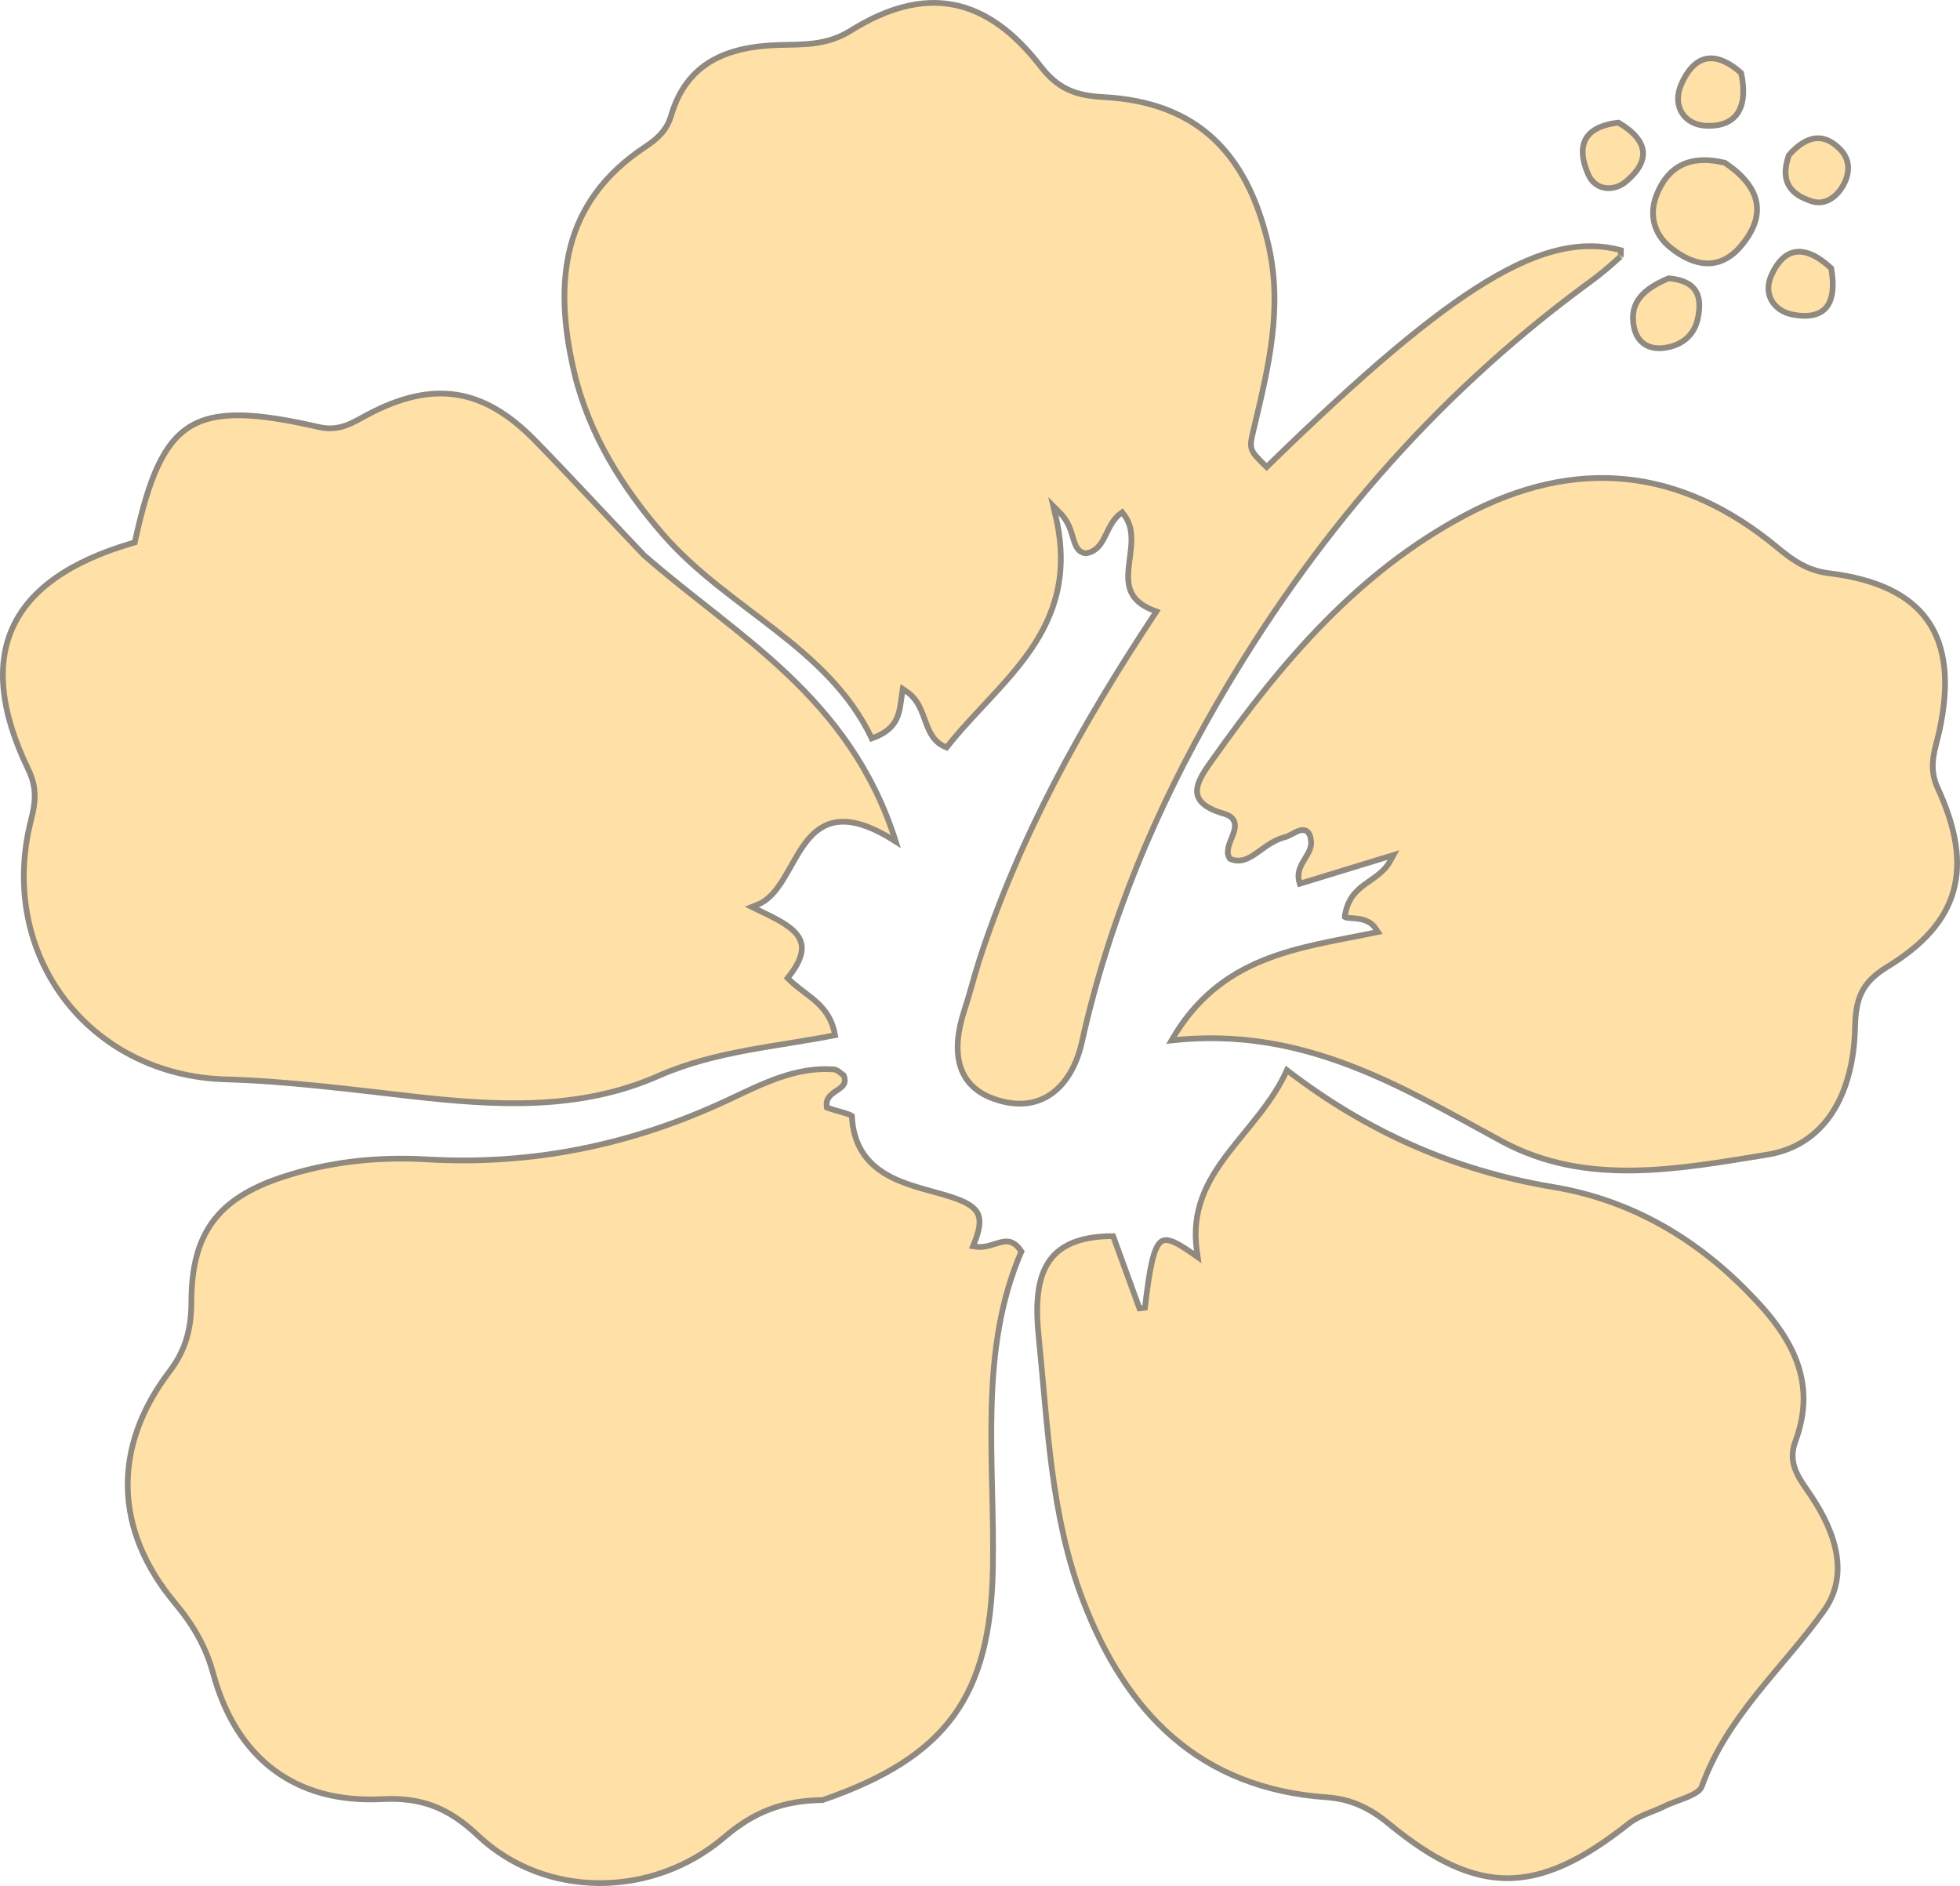
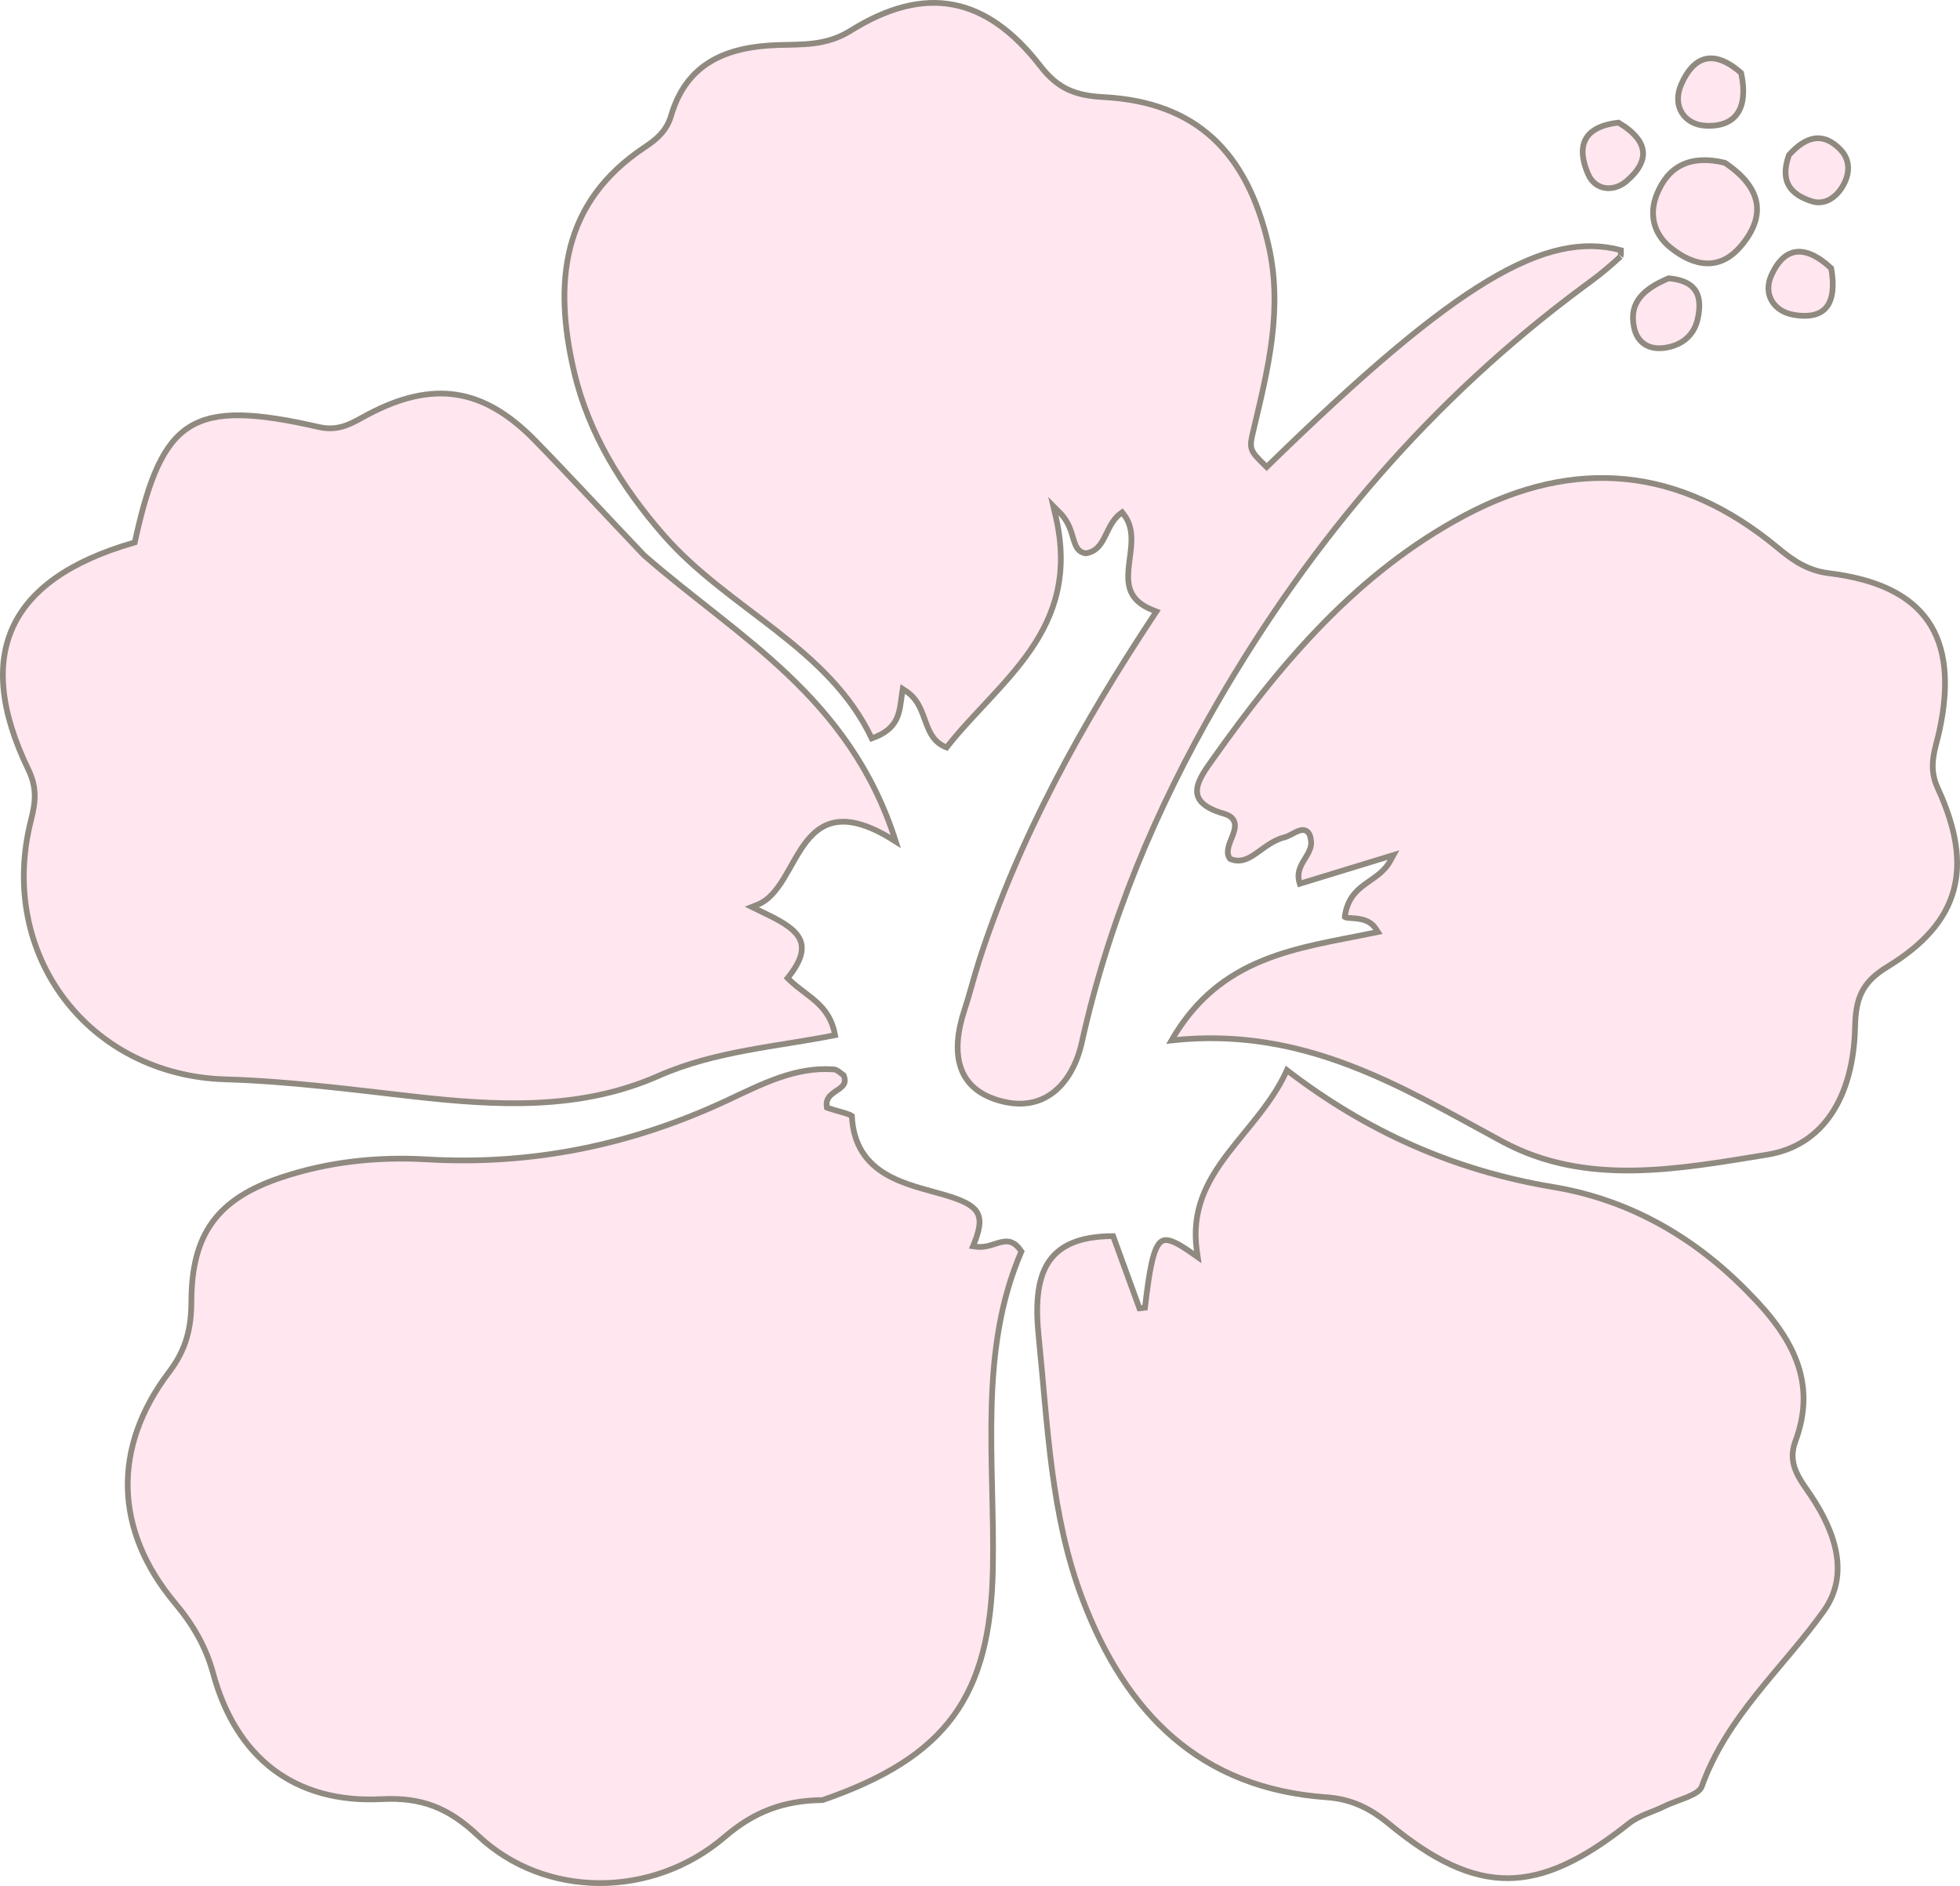
<svg xmlns="http://www.w3.org/2000/svg" width="342" height="329" viewBox="0 0 342 329" fill="none">
  <g opacity="0.6">
-     <path d="M145.512 186.555C138.738 186.045 132.854 189.166 126.88 191.957C110.219 199.742 92.854 203.316 74.497 202.251C65.873 201.751 57.378 202.647 49.159 205.377C43.528 207.248 39.615 209.715 37.098 213.153C34.581 216.591 33.409 221.066 33.394 227.052C33.381 231.637 32.486 235.418 29.558 239.272C24.519 245.904 22.12 252.825 22.293 259.657C22.466 266.49 25.21 273.287 30.549 279.668C33.656 283.382 35.911 287.207 37.194 291.923C39.203 299.304 42.774 304.971 47.709 308.697C52.642 312.422 58.981 314.241 66.587 313.852C70.075 313.673 73.006 314.049 75.712 315.087C78.417 316.124 80.865 317.812 83.406 320.211C95.051 331.208 113.841 331.243 126.453 320.439C131.45 316.16 136.544 314.092 143.539 314.014C154.45 310.247 161.743 305.679 166.374 299.333C171.015 292.973 173.036 284.758 173.247 273.594C173.336 268.901 173.217 264.189 173.108 259.476C173 254.767 172.902 250.057 173.032 245.389C173.291 236.14 174.449 227.022 178.227 218.304C177.625 217.422 177.071 216.97 176.563 216.752C176.022 216.519 175.469 216.523 174.85 216.649C174.192 216.784 173.59 217.02 172.818 217.238C172.088 217.445 171.28 217.605 170.415 217.488L169.777 217.402L170.019 216.806C171.147 214.018 171.148 212.416 170.365 211.3C169.961 210.723 169.313 210.221 168.368 209.75C167.424 209.279 166.216 208.855 164.729 208.419C161.635 207.513 157.699 206.688 154.532 204.801C152.934 203.848 151.506 202.613 150.454 200.941C149.416 199.29 148.761 197.239 148.646 194.662C148.608 194.633 148.545 194.593 148.447 194.545C148.197 194.422 147.83 194.294 147.385 194.158C146.533 193.898 145.383 193.609 144.576 193.312L144.29 193.208L144.253 192.905C144.153 192.104 144.471 191.522 144.916 191.076C145.324 190.668 145.899 190.322 146.319 190.027C146.779 189.705 147.116 189.41 147.285 189.046C147.432 188.731 147.484 188.29 147.229 187.597C147.123 187.521 147.015 187.439 146.915 187.359C146.757 187.232 146.6 187.105 146.433 186.983C146.088 186.734 145.782 186.575 145.512 186.555Z" fill="#FFCB6C" stroke="#443B2B" />
-     <path d="M166.269 0.806C160.835 -0.204 154.927 1.287 148.414 5.359C144.169 8.014 139.954 7.725 135.786 7.857C131.323 7.999 127.336 8.773 124.129 10.651C120.939 12.52 118.48 15.507 117.104 20.168C116.323 22.817 114.581 24.301 112.574 25.628C105.241 30.477 101.253 36.414 99.533 43.046C97.809 49.695 98.354 57.083 100.168 64.835C102.69 75.614 108.543 85.015 115.727 93.266C121.424 99.81 128.635 104.687 135.438 110.01C142.101 115.224 148.337 120.847 152.112 128.814C154.564 127.943 155.735 126.787 156.368 125.537C157.063 124.167 157.148 122.65 157.4 120.971L157.518 120.192L158.173 120.629C160.27 122.028 160.89 124.278 161.598 126.16C162.283 127.984 163.061 129.567 165.166 130.396C167.418 127.525 170 124.823 172.523 122.111C175.139 119.3 177.697 116.471 179.819 113.384C184.046 107.237 186.549 100.067 184.2 90.03L183.795 88.301L185.043 89.564C186.533 91.074 186.932 92.858 187.345 94.174C187.557 94.852 187.764 95.383 188.079 95.778C188.365 96.137 188.762 96.408 189.417 96.534C191.126 96.282 191.944 95.224 192.664 93.86C192.849 93.511 193.022 93.151 193.204 92.779C193.385 92.411 193.573 92.034 193.779 91.668C194.192 90.938 194.695 90.225 195.409 89.679L195.803 89.377L196.107 89.768C197.188 91.152 197.452 92.744 197.423 94.34C197.408 95.136 197.321 95.947 197.221 96.742C197.119 97.546 197.007 98.325 196.933 99.099C196.785 100.647 196.808 102.058 197.367 103.285C197.917 104.49 199.02 105.594 201.201 106.445L201.778 106.671L201.437 107.187C188.762 126.339 177.827 146.004 170.837 167.628C170.38 169.04 169.977 170.471 169.568 171.912C169.16 173.35 168.746 174.799 168.274 176.229C167.099 179.794 166.716 183.176 167.544 185.925C168.36 188.635 170.377 190.805 174.187 191.944C178.181 193.138 181.392 192.427 183.812 190.55C186.253 188.656 187.946 185.53 188.776 181.801C193.465 160.732 201.641 141.191 212.4 122.607C228.886 94.134 249.804 69.651 276.242 50.057L277.505 49.127C279.339 47.787 281.086 46.304 282.761 44.754C282.748 44.765 282.769 44.755 282.791 44.665C282.812 44.577 282.824 44.457 282.828 44.297C282.832 44.136 282.827 43.971 282.825 43.781C282.825 43.737 282.826 43.692 282.826 43.645C276.248 41.899 269.072 43.305 259.538 49.04C249.81 54.892 237.697 65.209 221.368 81.126L221.019 81.468L220.669 81.125C220.028 80.495 219.527 80.001 219.162 79.574C218.794 79.144 218.53 78.745 218.393 78.292C218.254 77.836 218.257 77.374 218.333 76.846C218.408 76.327 218.561 75.697 218.749 74.904C221.287 64.215 223.896 53.838 221.327 42.706C219.458 34.603 216.304 28.39 211.629 24.093C206.959 19.801 200.723 17.378 192.599 16.94C190.178 16.81 188.182 16.468 186.399 15.641C184.61 14.81 183.075 13.51 181.541 11.525C176.764 5.346 171.704 1.816 166.269 0.806Z" fill="#FFCB6C" stroke="#443B2B" />
-     <path d="M79.683 68.865C74.982 68.134 69.949 69.268 64.236 72.28C61.684 73.626 59.345 75.343 55.648 74.497C50.074 73.221 45.578 72.495 41.894 72.449C38.214 72.404 35.379 73.039 33.096 74.458C30.814 75.876 29.028 78.111 27.514 81.37C25.997 84.635 24.766 88.897 23.58 94.33L23.517 94.621L23.231 94.704C12.255 97.884 5.309 102.798 2.278 109.329C-0.75 115.856 0.06 124.15 4.954 134.26C6.535 137.526 6.17 140.086 5.406 143.09C-0.562 166.564 15.527 187.596 39.355 188.289C50.285 188.607 61.198 190.045 72.045 191.267C86.678 192.915 101.182 193.735 114.89 187.685C119.915 185.467 125.157 184.193 130.427 183.211C133.061 182.72 135.71 182.301 138.342 181.874C140.817 181.473 143.278 181.063 145.715 180.58C145.246 177.963 144.089 176.324 142.684 174.995C141.929 174.282 141.105 173.66 140.255 173.014C139.412 172.373 138.546 171.711 137.751 170.939L137.428 170.626L137.706 170.271C139.098 168.5 139.735 167.076 139.879 165.915C140.02 164.777 139.693 163.842 139.04 163.011C138.374 162.163 137.366 161.421 136.153 160.718C134.942 160.015 133.574 159.376 132.199 158.706L131.189 158.214L132.231 157.793C134.134 157.025 135.5 155.311 136.775 153.229C137.412 152.188 138.004 151.097 138.635 150C139.259 148.914 139.915 147.837 140.656 146.881C142.145 144.961 144.019 143.479 146.753 143.353C149.216 143.239 152.286 144.233 156.302 146.802C148.257 121.435 128.757 111.192 112.382 96.867L112.365 96.853L112.35 96.836C105.663 89.83 99.612 83.236 93.349 76.827C88.83 72.203 84.383 69.596 79.683 68.865Z" fill="#FFCB6C" stroke="#443B2B" />
-     <path d="M224.553 186.691C223.326 189.425 221.668 191.861 219.896 194.166C218.946 195.401 217.96 196.604 216.988 197.793C216.015 198.984 215.056 200.163 214.151 201.36C210.54 206.144 207.852 211.171 208.834 218.156L208.995 219.299L208.051 218.635C206.442 217.502 205.227 216.769 204.28 216.473C203.815 216.327 203.448 216.299 203.15 216.356C202.862 216.413 202.598 216.558 202.345 216.832C201.81 217.412 201.35 218.532 200.933 220.423C200.521 222.29 200.169 224.817 199.787 228.118L198.821 228.231C196.988 223.203 195.581 219.344 194.229 215.636C187.999 215.643 184.574 217.496 182.776 220.46C180.912 223.535 180.703 227.939 181.239 233.173C182.837 248.765 183.313 264.365 188.946 279.126C192.731 289.042 197.862 297.251 204.785 303.174C211.702 309.091 220.438 312.752 231.479 313.529C235.826 313.836 239.088 315.457 242.393 318.181C250.166 324.586 256.651 327.672 263.128 327.644C269.609 327.615 276.201 324.469 284.186 318.126C285.111 317.391 286.189 316.88 287.262 316.434C288.356 315.978 289.415 315.598 290.416 315.101C291.029 314.796 291.726 314.523 292.42 314.262C293.122 313.998 293.819 313.747 294.465 313.475C295.111 313.202 295.676 312.921 296.112 312.611C296.551 312.3 296.817 311.988 296.932 311.668C299.142 305.487 302.693 300.323 306.571 295.46C310.47 290.571 314.647 286.044 318.241 281.014C322.726 274.737 320.338 267.426 316.043 260.985C315.145 259.638 314.064 258.242 313.414 256.737C312.746 255.191 312.508 253.485 313.261 251.471C315.208 246.262 315.07 241.704 313.511 237.495C311.945 233.268 308.935 229.359 305.084 225.486L305.08 225.481C295.289 215.403 283.783 209.196 271.054 207.076C253.69 204.185 238.427 197.355 224.553 186.691Z" fill="#FFCB6C" stroke="#443B2B" />
-     <path d="M283.773 83.598C274.656 82.66 265.215 84.765 255.497 89.951C236.926 99.862 223.671 115.447 211.706 132.324C211.125 133.144 210.472 134.026 209.932 134.942C209.39 135.861 208.993 136.765 208.896 137.609C208.803 138.429 208.988 139.202 209.644 139.916C210.319 140.652 211.525 141.361 213.546 141.94C214.103 142.1 214.545 142.318 214.868 142.608C215.201 142.908 215.387 143.266 215.456 143.658C215.523 144.037 215.477 144.424 215.389 144.79C215.3 145.157 215.161 145.535 215.018 145.902C214.72 146.663 214.406 147.376 214.286 148.082C214.178 148.718 214.241 149.291 214.623 149.818C215.442 150.165 216.155 150.199 216.822 150.049C217.535 149.888 218.224 149.514 218.957 149.023C219.322 148.779 219.689 148.512 220.072 148.235C220.453 147.96 220.848 147.675 221.259 147.405C222.08 146.866 222.983 146.37 224.012 146.097L224.18 146.055C224.522 145.959 224.889 145.783 225.285 145.577C225.709 145.356 226.192 145.084 226.621 144.933C227.043 144.784 227.604 144.681 228.075 145.045C228.511 145.383 228.701 146.003 228.771 146.795C228.835 147.516 228.601 148.164 228.299 148.75C228.148 149.044 227.973 149.335 227.8 149.619C227.624 149.907 227.451 150.188 227.288 150.479C226.964 151.061 226.703 151.653 226.607 152.31C226.529 152.853 226.563 153.461 226.793 154.165C231.676 152.672 236.492 151.199 241.959 149.527L243.139 149.167L242.543 150.247C241.988 151.253 241.235 151.992 240.434 152.625C240.034 152.941 239.618 153.234 239.208 153.52C238.795 153.808 238.389 154.087 237.992 154.386C236.441 155.553 235.07 156.98 234.648 159.912C234.647 159.939 234.648 159.954 234.649 159.962C234.661 159.972 234.708 160.01 234.848 160.047C235.167 160.131 235.62 160.143 236.254 160.193C237.423 160.286 239.052 160.504 240.018 161.962L240.425 162.578L239.702 162.728C226.553 165.447 212.976 166.639 204.414 181.493C227.614 178.945 244.66 189.707 262.113 199.121C276.804 207.045 292.842 203.934 308.358 201.429C313.317 200.628 317.06 198.073 319.61 194.246C322.168 190.407 323.54 185.263 323.685 179.287C323.742 176.895 323.976 174.932 324.799 173.214C325.629 171.481 327.031 170.052 329.316 168.661C335.7 164.776 339.464 160.436 340.866 155.388C342.27 150.333 341.338 144.464 338.102 137.462C336.349 133.669 337.72 130.632 338.385 127.586C340.215 119.198 339.538 112.837 336.404 108.326C333.272 103.818 327.598 101.032 319.139 100C315.394 99.543 312.837 97.755 310.229 95.587C301.727 88.52 292.891 84.535 283.773 83.598Z" fill="#FFCB6C" stroke="#443B2B" />
-     <path d="M300.972 28.398C297.924 27.658 295.464 27.824 293.531 28.745C291.586 29.672 290.103 31.398 289.092 33.913C287.737 37.281 288.471 40.741 291.439 43.156C293.566 44.886 295.749 45.893 297.829 45.945C299.884 45.997 301.92 45.119 303.789 42.905C306.077 40.195 306.924 37.638 306.47 35.268C306.016 32.901 304.24 30.583 300.972 28.398Z" fill="#FFCB6C" stroke="#443B2B" />
-     <path d="M291.164 48.545C288.923 49.487 287.193 50.562 286.134 51.914C285.078 53.261 284.651 54.927 285.13 57.143C285.424 58.506 286.086 59.47 286.978 60.054C287.873 60.641 289.054 60.878 290.444 60.687C293.432 60.275 295.595 58.544 296.237 55.614C296.665 53.66 296.631 52.011 295.914 50.812C295.224 49.656 293.815 48.783 291.164 48.545Z" fill="#FFCB6C" stroke="#443B2B" />
-     <path d="M303.81 12.727C301.267 10.484 299.184 9.883 297.54 10.296C295.858 10.719 294.429 12.253 293.353 14.734C292.515 16.665 292.683 18.421 293.484 19.701C294.287 20.984 295.767 21.857 297.689 21.936C300.461 22.051 302.268 21.187 303.25 19.655C304.236 18.117 304.474 15.777 303.81 12.727Z" fill="#FFCB6C" stroke="#443B2B" />
-     <path d="M313.421 43.94C311.74 44.145 310.233 45.45 309.064 48.076C308.33 49.727 308.457 51.274 309.156 52.476C309.86 53.684 311.172 54.596 312.896 54.902C315.848 55.427 317.714 54.847 318.738 53.534C319.774 52.206 320.091 49.961 319.529 46.794C317.163 44.596 315.102 43.733 313.421 43.94Z" fill="#FFCB6C" stroke="#443B2B" />
-     <path d="M282.412 21.394C279.128 21.768 277.377 22.904 276.631 24.379C275.862 25.9 276.061 27.967 277.108 30.374C277.735 31.813 278.837 32.585 280.044 32.781C281.264 32.98 282.637 32.598 283.779 31.629C285.918 29.815 286.854 28.04 286.679 26.395C286.505 24.771 285.226 23.059 282.412 21.394Z" fill="#FFCB6C" stroke="#443B2B" />
-     <path d="M321.075 26.027C319.608 24.544 318.16 23.97 316.732 24.141C315.299 24.312 313.764 25.247 312.147 27.056C311.278 29.509 311.445 31.219 312.174 32.44C312.923 33.693 314.334 34.551 316.185 35.127C318.246 35.769 320.184 34.637 321.423 32.661C322.866 30.36 322.903 27.876 321.075 26.027Z" fill="#FFCB6C" stroke="#443B2B" />
+     <path d="M145.512 186.555C138.738 186.045 132.854 189.166 126.88 191.957C110.219 199.742 92.854 203.316 74.497 202.251C65.873 201.751 57.378 202.647 49.159 205.377C43.528 207.248 39.615 209.715 37.098 213.153C34.581 216.591 33.409 221.066 33.394 227.052C33.381 231.637 32.486 235.418 29.558 239.272C24.519 245.904 22.12 252.825 22.293 259.657C22.466 266.49 25.21 273.287 30.549 279.668C33.656 283.382 35.911 287.207 37.194 291.923C39.203 299.304 42.774 304.971 47.709 308.697C52.642 312.422 58.981 314.241 66.587 313.852C70.075 313.673 73.006 314.049 75.712 315.087C78.417 316.124 80.865 317.812 83.406 320.211C95.051 331.208 113.841 331.243 126.453 320.439C131.45 316.16 136.544 314.092 143.539 314.014C154.45 310.247 161.743 305.679 166.374 299.333C171.015 292.973 173.036 284.758 173.247 273.594C173.336 268.901 173.217 264.189 173.108 259.476C173 254.767 172.902 250.057 173.032 245.389C173.291 236.14 174.449 227.022 178.227 218.304C177.625 217.422 177.071 216.97 176.563 216.752C176.022 216.519 175.469 216.523 174.85 216.649C174.192 216.784 173.59 217.02 172.818 217.238C172.088 217.445 171.28 217.605 170.415 217.488L169.777 217.402L170.019 216.806C171.147 214.018 171.148 212.416 170.365 211.3C169.961 210.723 169.313 210.221 168.368 209.75C167.424 209.279 166.216 208.855 164.729 208.419C161.635 207.513 157.699 206.688 154.532 204.801C152.934 203.848 151.506 202.613 150.454 200.941C149.416 199.29 148.761 197.239 148.646 194.662C148.608 194.633 148.545 194.593 148.447 194.545C148.197 194.422 147.83 194.294 147.385 194.158C146.533 193.898 145.383 193.609 144.576 193.312L144.29 193.208L144.253 192.905C144.153 192.104 144.471 191.522 144.916 191.076C145.324 190.668 145.899 190.322 146.319 190.027C146.779 189.705 147.116 189.41 147.285 189.046C147.432 188.731 147.484 188.29 147.229 187.597C147.123 187.521 147.015 187.439 146.915 187.359C146.757 187.232 146.6 187.105 146.433 186.983C146.088 186.734 145.782 186.575 145.512 186.555Z" fill="#FFD6E4" stroke="#443B2B" />
+     <path d="M166.269 0.806C160.835 -0.204 154.927 1.287 148.414 5.359C144.169 8.014 139.954 7.725 135.786 7.857C131.323 7.999 127.336 8.773 124.129 10.651C120.939 12.52 118.48 15.507 117.104 20.168C116.323 22.817 114.581 24.301 112.574 25.628C105.241 30.477 101.253 36.414 99.533 43.046C97.809 49.695 98.354 57.083 100.168 64.835C102.69 75.614 108.543 85.015 115.727 93.266C121.424 99.81 128.635 104.687 135.438 110.01C142.101 115.224 148.337 120.847 152.112 128.814C154.564 127.943 155.735 126.787 156.368 125.537C157.063 124.167 157.148 122.65 157.4 120.971L157.518 120.192L158.173 120.629C160.27 122.028 160.89 124.278 161.598 126.16C162.283 127.984 163.061 129.567 165.166 130.396C167.418 127.525 170 124.823 172.523 122.111C175.139 119.3 177.697 116.471 179.819 113.384C184.046 107.237 186.549 100.067 184.2 90.03L183.795 88.301L185.043 89.564C186.533 91.074 186.932 92.858 187.345 94.174C187.557 94.852 187.764 95.383 188.079 95.778C188.365 96.137 188.762 96.408 189.417 96.534C191.126 96.282 191.944 95.224 192.664 93.86C192.849 93.511 193.022 93.151 193.204 92.779C193.385 92.411 193.573 92.034 193.779 91.668C194.192 90.938 194.695 90.225 195.409 89.679L195.803 89.377L196.107 89.768C197.188 91.152 197.452 92.744 197.423 94.34C197.408 95.136 197.321 95.947 197.221 96.742C197.119 97.546 197.007 98.325 196.933 99.099C196.785 100.647 196.808 102.058 197.367 103.285C197.917 104.49 199.02 105.594 201.201 106.445L201.778 106.671L201.437 107.187C188.762 126.339 177.827 146.004 170.837 167.628C170.38 169.04 169.977 170.471 169.568 171.912C169.16 173.35 168.746 174.799 168.274 176.229C167.099 179.794 166.716 183.176 167.544 185.925C168.36 188.635 170.377 190.805 174.187 191.944C178.181 193.138 181.392 192.427 183.812 190.55C186.253 188.656 187.946 185.53 188.776 181.801C193.465 160.732 201.641 141.191 212.4 122.607C228.886 94.134 249.804 69.651 276.242 50.057L277.505 49.127C279.339 47.787 281.086 46.304 282.761 44.754C282.748 44.765 282.769 44.755 282.791 44.665C282.812 44.577 282.824 44.457 282.828 44.297C282.832 44.136 282.827 43.971 282.825 43.781C282.825 43.737 282.826 43.692 282.826 43.645C276.248 41.899 269.072 43.305 259.538 49.04C249.81 54.892 237.697 65.209 221.368 81.126L221.019 81.468L220.669 81.125C220.028 80.495 219.527 80.001 219.162 79.574C218.794 79.144 218.53 78.745 218.393 78.292C218.254 77.836 218.257 77.374 218.333 76.846C218.408 76.327 218.561 75.697 218.749 74.904C221.287 64.215 223.896 53.838 221.327 42.706C219.458 34.603 216.304 28.39 211.629 24.093C206.959 19.801 200.723 17.378 192.599 16.94C190.178 16.81 188.182 16.468 186.399 15.641C184.61 14.81 183.075 13.51 181.541 11.525C176.764 5.346 171.704 1.816 166.269 0.806Z" fill="#FFD6E4" stroke="#443B2B" />
+     <path d="M79.683 68.865C74.982 68.134 69.949 69.268 64.236 72.28C61.684 73.626 59.345 75.343 55.648 74.497C50.074 73.221 45.578 72.495 41.894 72.449C38.214 72.404 35.379 73.039 33.096 74.458C30.814 75.876 29.028 78.111 27.514 81.37C25.997 84.635 24.766 88.897 23.58 94.33L23.517 94.621L23.231 94.704C12.255 97.884 5.309 102.798 2.278 109.329C-0.75 115.856 0.06 124.15 4.954 134.26C6.535 137.526 6.17 140.086 5.406 143.09C-0.562 166.564 15.527 187.596 39.355 188.289C50.285 188.607 61.198 190.045 72.045 191.267C86.678 192.915 101.182 193.735 114.89 187.685C119.915 185.467 125.157 184.193 130.427 183.211C133.061 182.72 135.71 182.301 138.342 181.874C140.817 181.473 143.278 181.063 145.715 180.58C145.246 177.963 144.089 176.324 142.684 174.995C141.929 174.282 141.105 173.66 140.255 173.014C139.412 172.373 138.546 171.711 137.751 170.939L137.428 170.626L137.706 170.271C139.098 168.5 139.735 167.076 139.879 165.915C140.02 164.777 139.693 163.842 139.04 163.011C138.374 162.163 137.366 161.421 136.153 160.718C134.942 160.015 133.574 159.376 132.199 158.706L131.189 158.214L132.231 157.793C134.134 157.025 135.5 155.311 136.775 153.229C137.412 152.188 138.004 151.097 138.635 150C139.259 148.914 139.915 147.837 140.656 146.881C142.145 144.961 144.019 143.479 146.753 143.353C149.216 143.239 152.286 144.233 156.302 146.802C148.257 121.435 128.757 111.192 112.382 96.867L112.365 96.853L112.35 96.836C105.663 89.83 99.612 83.236 93.349 76.827C88.83 72.203 84.383 69.596 79.683 68.865Z" fill="#FFD6E4" stroke="#443B2B" />
+     <path d="M224.553 186.691C223.326 189.425 221.668 191.861 219.896 194.166C218.946 195.401 217.96 196.604 216.988 197.793C216.015 198.984 215.056 200.163 214.151 201.36C210.54 206.144 207.852 211.171 208.834 218.156L208.995 219.299L208.051 218.635C206.442 217.502 205.227 216.769 204.28 216.473C203.815 216.327 203.448 216.299 203.15 216.356C202.862 216.413 202.598 216.558 202.345 216.832C201.81 217.412 201.35 218.532 200.933 220.423C200.521 222.29 200.169 224.817 199.787 228.118L198.821 228.231C196.988 223.203 195.581 219.344 194.229 215.636C187.999 215.643 184.574 217.496 182.776 220.46C180.912 223.535 180.703 227.939 181.239 233.173C182.837 248.765 183.313 264.365 188.946 279.126C192.731 289.042 197.862 297.251 204.785 303.174C211.702 309.091 220.438 312.752 231.479 313.529C235.826 313.836 239.088 315.457 242.393 318.181C250.166 324.586 256.651 327.672 263.128 327.644C269.609 327.615 276.201 324.469 284.186 318.126C285.111 317.391 286.189 316.88 287.262 316.434C288.356 315.978 289.415 315.598 290.416 315.101C291.029 314.796 291.726 314.523 292.42 314.262C293.122 313.998 293.819 313.747 294.465 313.475C295.111 313.202 295.676 312.921 296.112 312.611C296.551 312.3 296.817 311.988 296.932 311.668C299.142 305.487 302.693 300.323 306.571 295.46C310.47 290.571 314.647 286.044 318.241 281.014C322.726 274.737 320.338 267.426 316.043 260.985C315.145 259.638 314.064 258.242 313.414 256.737C312.746 255.191 312.508 253.485 313.261 251.471C315.208 246.262 315.07 241.704 313.511 237.495C311.945 233.268 308.935 229.359 305.084 225.486L305.08 225.481C295.289 215.403 283.783 209.196 271.054 207.076C253.69 204.185 238.427 197.355 224.553 186.691Z" fill="#FFD6E4" stroke="#443B2B" />
+     <path d="M283.773 83.598C274.656 82.66 265.215 84.765 255.497 89.951C236.926 99.862 223.671 115.447 211.706 132.324C211.125 133.144 210.472 134.026 209.932 134.942C209.39 135.861 208.993 136.765 208.896 137.609C208.803 138.429 208.988 139.202 209.644 139.916C210.319 140.652 211.525 141.361 213.546 141.94C214.103 142.1 214.545 142.318 214.868 142.608C215.201 142.908 215.387 143.266 215.456 143.658C215.523 144.037 215.477 144.424 215.389 144.79C215.3 145.157 215.161 145.535 215.018 145.902C214.72 146.663 214.406 147.376 214.286 148.082C214.178 148.718 214.241 149.291 214.623 149.818C215.442 150.165 216.155 150.199 216.822 150.049C217.535 149.888 218.224 149.514 218.957 149.023C219.322 148.779 219.689 148.512 220.072 148.235C220.453 147.96 220.848 147.675 221.259 147.405C222.08 146.866 222.983 146.37 224.012 146.097L224.18 146.055C224.522 145.959 224.889 145.783 225.285 145.577C225.709 145.356 226.192 145.084 226.621 144.933C227.043 144.784 227.604 144.681 228.075 145.045C228.511 145.383 228.701 146.003 228.771 146.795C228.835 147.516 228.601 148.164 228.299 148.75C228.148 149.044 227.973 149.335 227.8 149.619C227.624 149.907 227.451 150.188 227.288 150.479C226.964 151.061 226.703 151.653 226.607 152.31C226.529 152.853 226.563 153.461 226.793 154.165C231.676 152.672 236.492 151.199 241.959 149.527L243.139 149.167L242.543 150.247C241.988 151.253 241.235 151.992 240.434 152.625C240.034 152.941 239.618 153.234 239.208 153.52C238.795 153.808 238.389 154.087 237.992 154.386C236.441 155.553 235.07 156.98 234.648 159.912C234.647 159.939 234.648 159.954 234.649 159.962C234.661 159.972 234.708 160.01 234.848 160.047C235.167 160.131 235.62 160.143 236.254 160.193C237.423 160.286 239.052 160.504 240.018 161.962L240.425 162.578L239.702 162.728C226.553 165.447 212.976 166.639 204.414 181.493C227.614 178.945 244.66 189.707 262.113 199.121C276.804 207.045 292.842 203.934 308.358 201.429C313.317 200.628 317.06 198.073 319.61 194.246C322.168 190.407 323.54 185.263 323.685 179.287C323.742 176.895 323.976 174.932 324.799 173.214C325.629 171.481 327.031 170.052 329.316 168.661C335.7 164.776 339.464 160.436 340.866 155.388C342.27 150.333 341.338 144.464 338.102 137.462C336.349 133.669 337.72 130.632 338.385 127.586C340.215 119.198 339.538 112.837 336.404 108.326C333.272 103.818 327.598 101.032 319.139 100C315.394 99.543 312.837 97.755 310.229 95.587C301.727 88.52 292.891 84.535 283.773 83.598Z" fill="#FFD6E4" stroke="#443B2B" />
+     <path d="M300.972 28.398C297.924 27.658 295.464 27.824 293.531 28.745C291.586 29.672 290.103 31.398 289.092 33.913C287.737 37.281 288.471 40.741 291.439 43.156C293.566 44.886 295.749 45.893 297.829 45.945C299.884 45.997 301.92 45.119 303.789 42.905C306.077 40.195 306.924 37.638 306.47 35.268C306.016 32.901 304.24 30.583 300.972 28.398Z" fill="#FFD6E4" stroke="#443B2B" />
+     <path d="M291.164 48.545C288.923 49.487 287.193 50.562 286.134 51.914C285.078 53.261 284.651 54.927 285.13 57.143C285.424 58.506 286.086 59.47 286.978 60.054C287.873 60.641 289.054 60.878 290.444 60.687C293.432 60.275 295.595 58.544 296.237 55.614C296.665 53.66 296.631 52.011 295.914 50.812C295.224 49.656 293.815 48.783 291.164 48.545Z" fill="#FFD6E4" stroke="#443B2B" />
+     <path d="M303.81 12.727C301.267 10.484 299.184 9.883 297.54 10.296C295.858 10.719 294.429 12.253 293.353 14.734C292.515 16.665 292.683 18.421 293.484 19.701C294.287 20.984 295.767 21.857 297.689 21.936C300.461 22.051 302.268 21.187 303.25 19.655C304.236 18.117 304.474 15.777 303.81 12.727Z" fill="#FFD6E4" stroke="#443B2B" />
+     <path d="M313.421 43.94C311.74 44.145 310.233 45.45 309.064 48.076C308.33 49.727 308.457 51.274 309.156 52.476C309.86 53.684 311.172 54.596 312.896 54.902C315.848 55.427 317.714 54.847 318.738 53.534C319.774 52.206 320.091 49.961 319.529 46.794C317.163 44.596 315.102 43.733 313.421 43.94Z" fill="#FFD6E4" stroke="#443B2B" />
+     <path d="M282.412 21.394C279.128 21.768 277.377 22.904 276.631 24.379C275.862 25.9 276.061 27.967 277.108 30.374C277.735 31.813 278.837 32.585 280.044 32.781C281.264 32.98 282.637 32.598 283.779 31.629C285.918 29.815 286.854 28.04 286.679 26.395C286.505 24.771 285.226 23.059 282.412 21.394Z" fill="#FFD6E4" stroke="#443B2B" />
+     <path d="M321.075 26.027C319.608 24.544 318.16 23.97 316.732 24.141C315.299 24.312 313.764 25.247 312.147 27.056C311.278 29.509 311.445 31.219 312.174 32.44C312.923 33.693 314.334 34.551 316.185 35.127C318.246 35.769 320.184 34.637 321.423 32.661C322.866 30.36 322.903 27.876 321.075 26.027Z" fill="#FFD6E4" stroke="#443B2B" />
  </g>
</svg>
